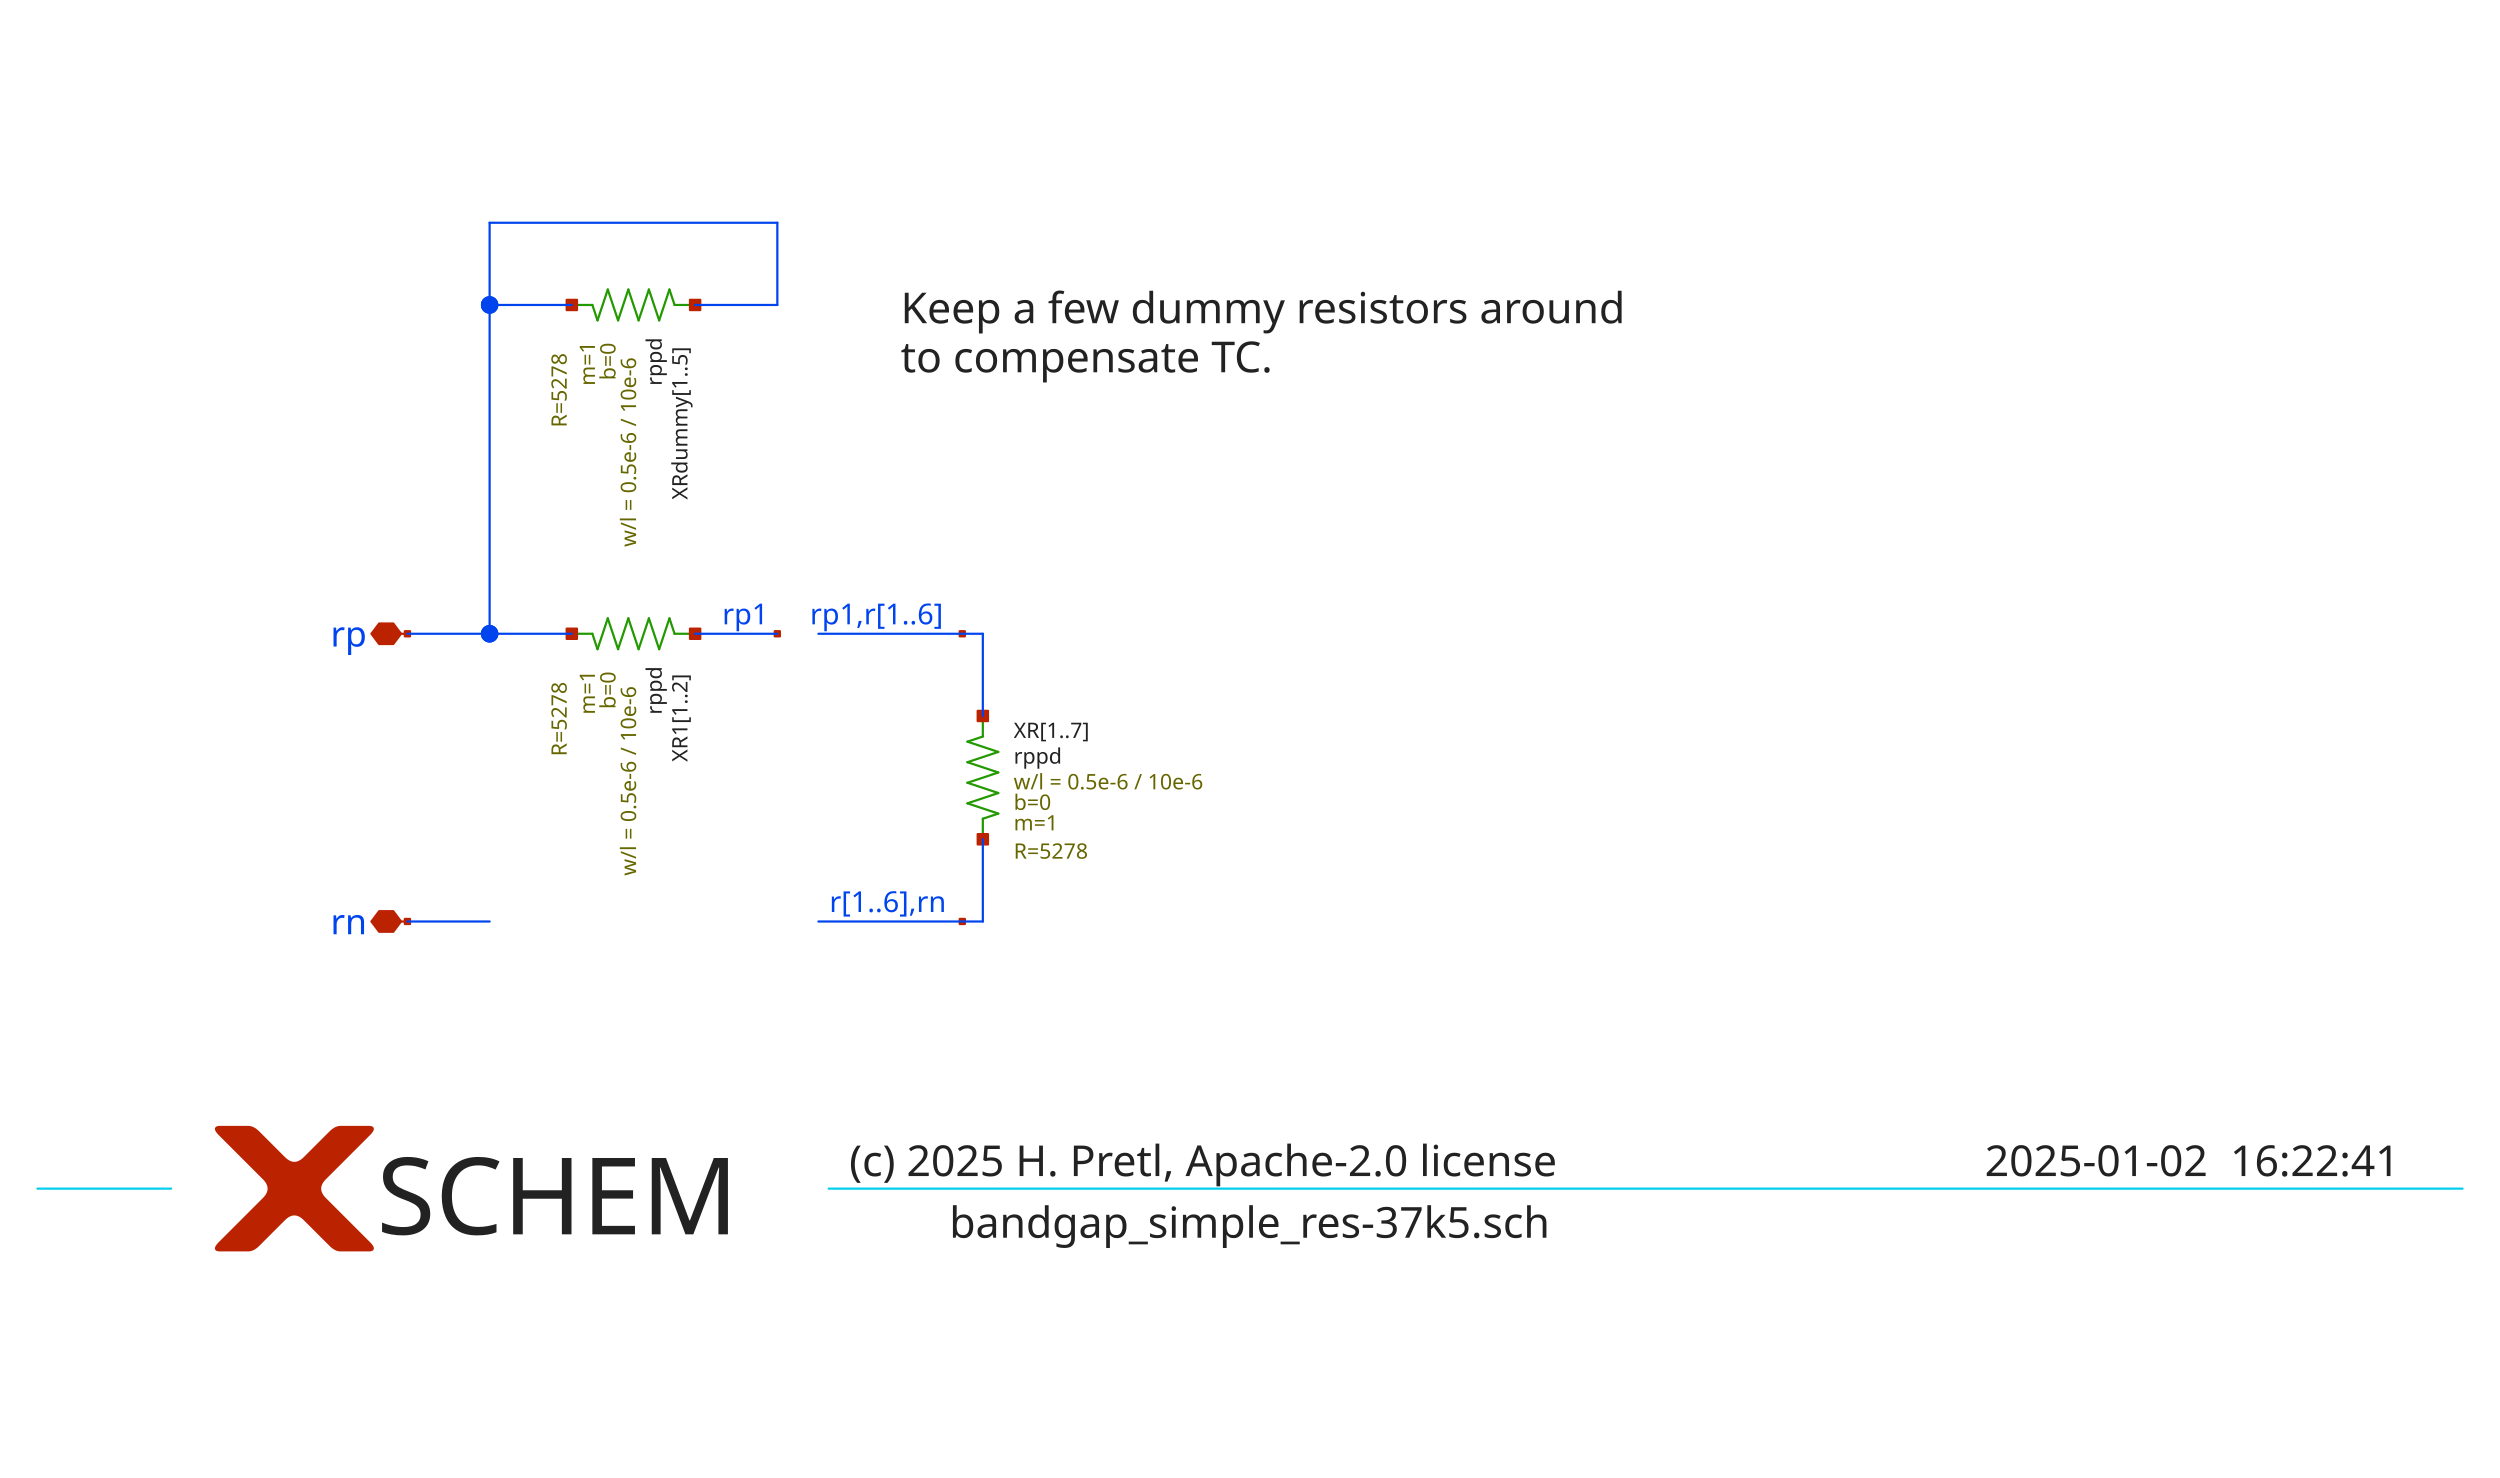
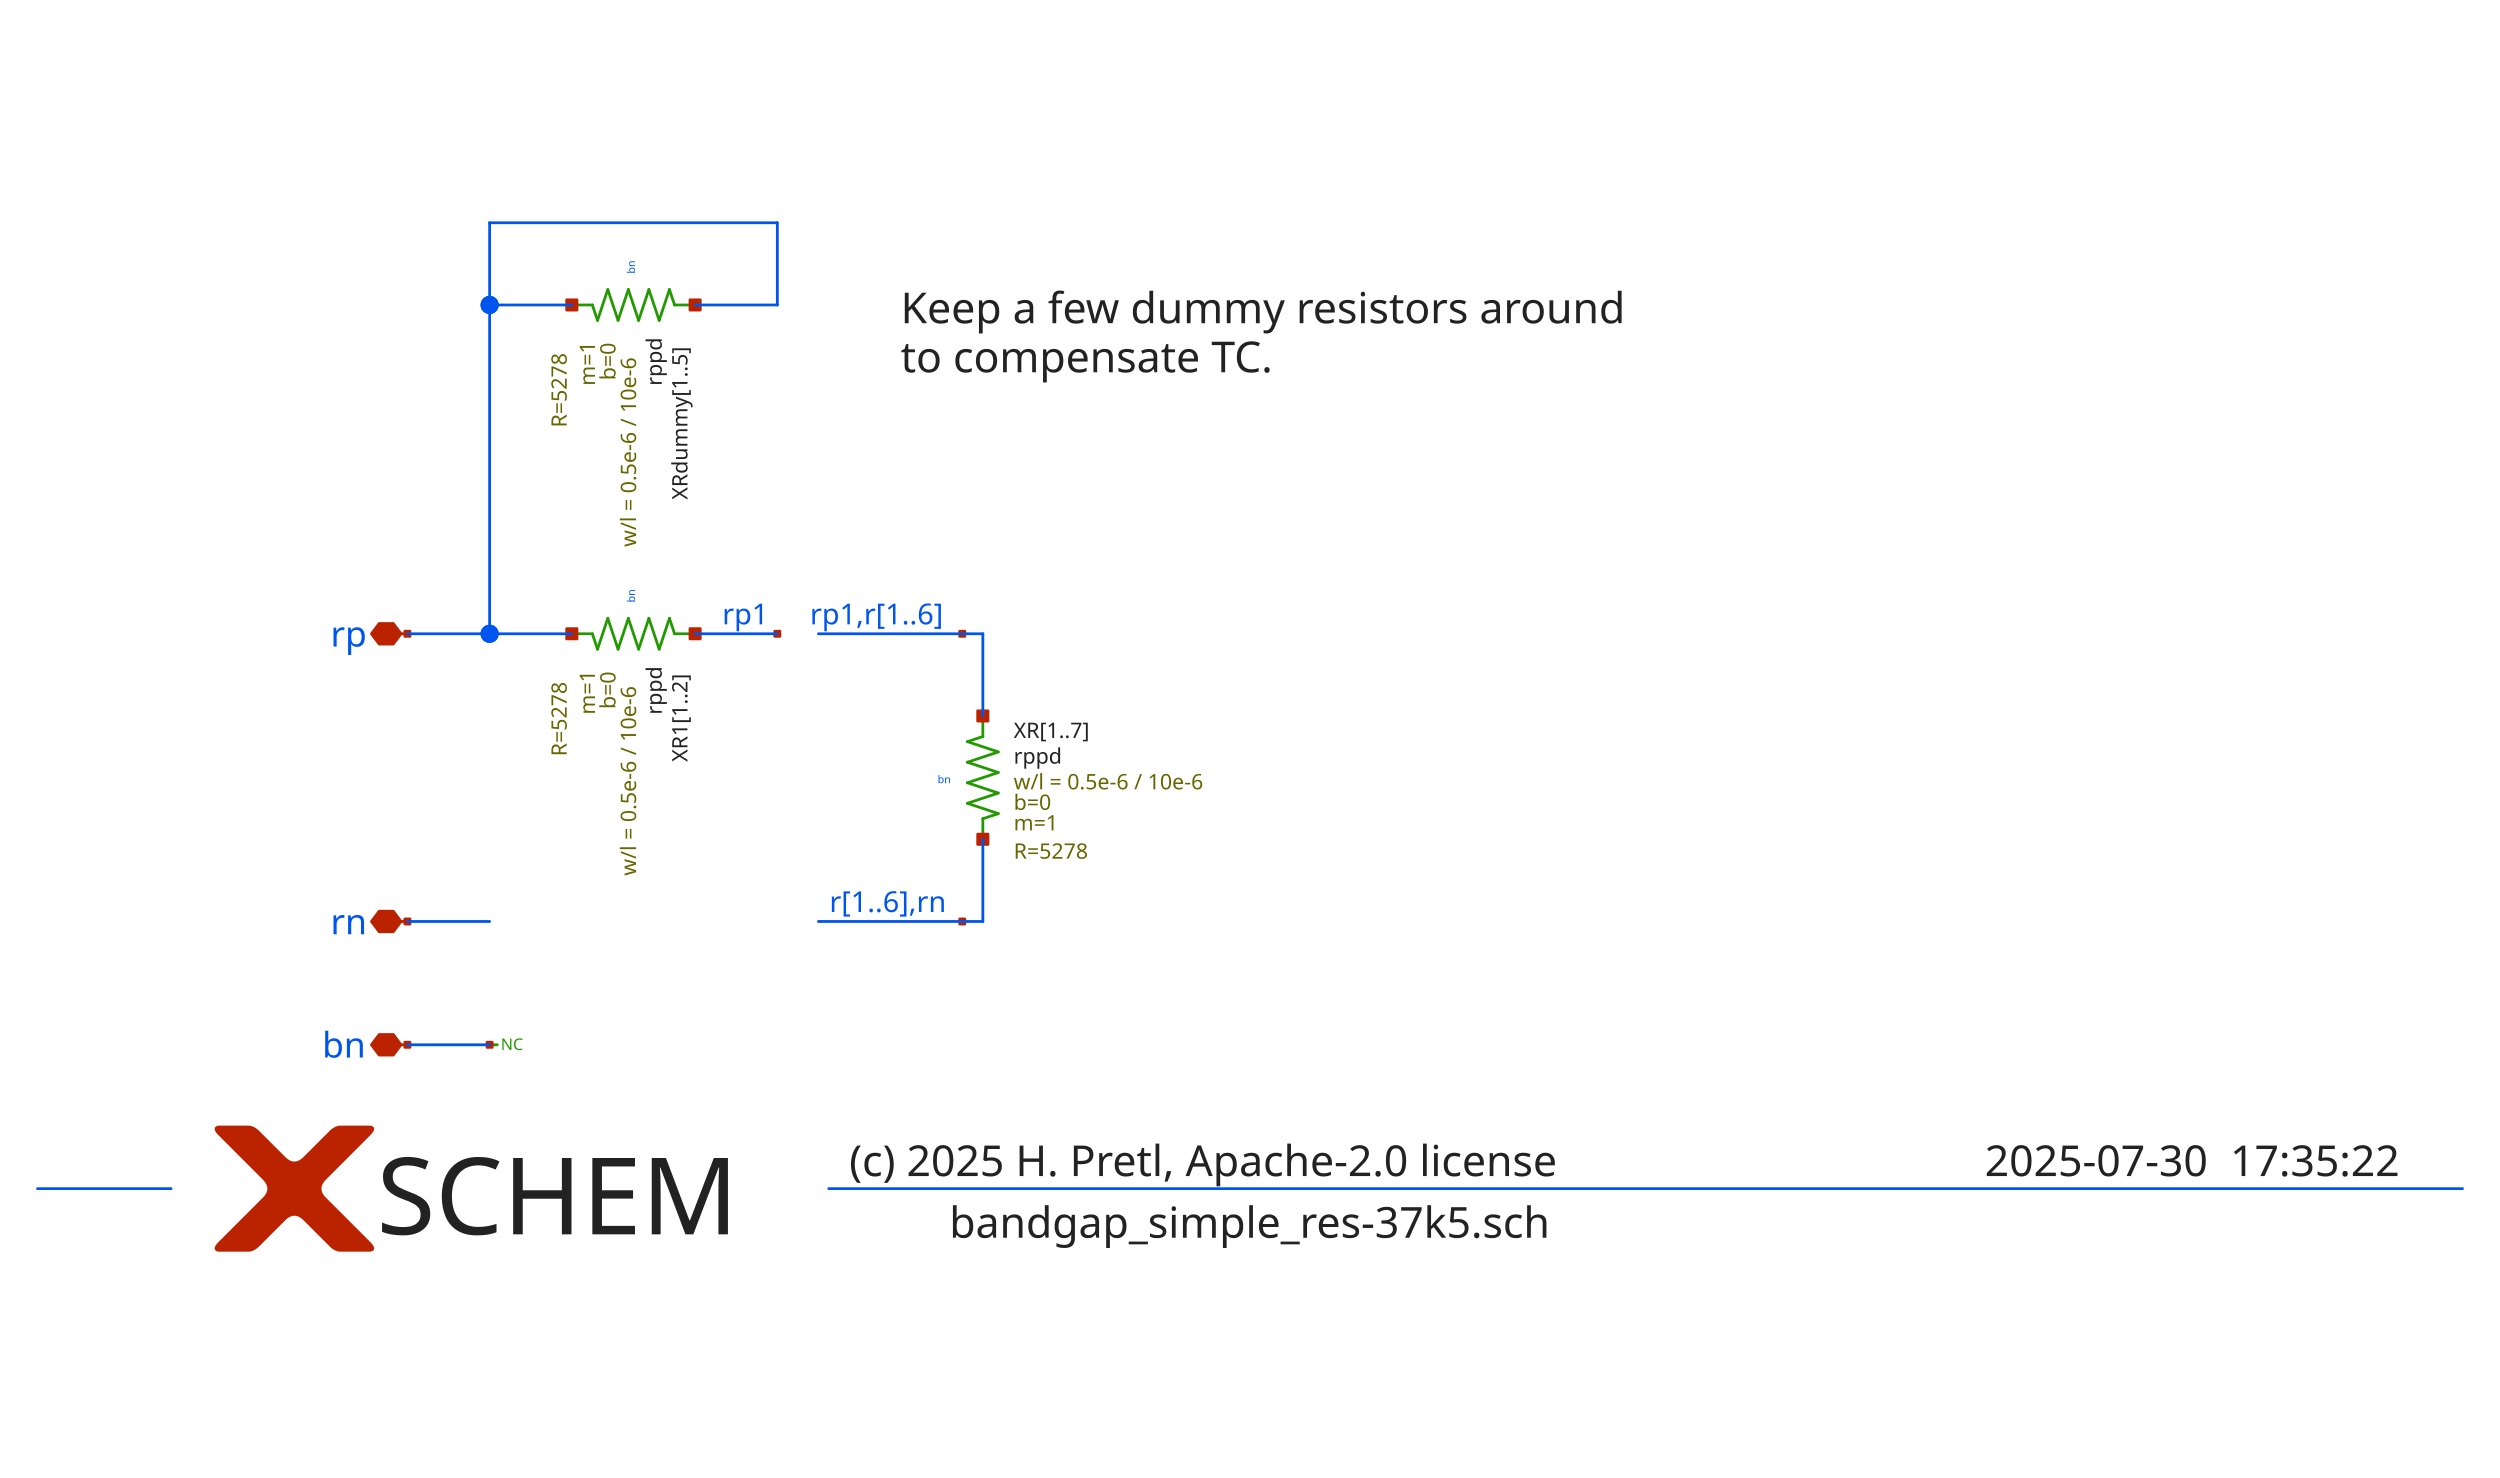
<svg xmlns="http://www.w3.org/2000/svg" width="900" height="532" version="1.1">
  <style type="text/css">
.l0{
  fill: #ffffff;
  stroke: #ffffff;
  stroke-linecap:round;
  stroke-linejoin:round;
-   stroke-width: 0.799;
+   stroke-width: 0.999;
}
.l1{
-   fill: #0044ee;
-   stroke: #0044ee;
-   stroke-linecap:round;
-   stroke-linejoin:round;
-   stroke-width: 0.799;
+   fill: #0055ee;
+   stroke: #0055ee;
+   stroke-linecap:round;
+   stroke-linejoin:round;
+   stroke-width: 0.999;
}
.l2{
  fill: #aaaaaa; fill-opacity: 0.2;
  stroke: #aaaaaa;
  stroke-linecap:round;
  stroke-linejoin:round;
-   stroke-width: 0.799;
+   stroke-width: 0.999;
}
.l3{
  fill: #222222; fill-opacity: 0.5;
  stroke: #222222;
  stroke-linecap:round;
  stroke-linejoin:round;
-   stroke-width: 0.799;
+   stroke-width: 0.999;
}
.l4{
  fill: #229900;
  stroke: #229900;
  stroke-linecap:round;
  stroke-linejoin:round;
-   stroke-width: 0.799;
+   stroke-width: 0.999;
}
.l5{
  fill: #bb2200;
  stroke: #bb2200;
  stroke-linecap:round;
  stroke-linejoin:round;
-   stroke-width: 0.799;
+   stroke-width: 0.999;
}
.l6{
-   fill: #00ccee; fill-opacity: 0.5;
-   stroke: #00ccee;
-   stroke-linecap:round;
-   stroke-linejoin:round;
-   stroke-width: 0.799;
+   fill: #0055ee; fill-opacity: 0.5;
+   stroke: #0055ee;
+   stroke-linecap:round;
+   stroke-linejoin:round;
+   stroke-width: 0.999;
}
.l7{
  fill: #ff0000; fill-opacity: 0.5;
  stroke: #ff0000;
  stroke-linecap:round;
  stroke-linejoin:round;
-   stroke-width: 0.799;
+   stroke-width: 0.999;
}
.l8{
  fill: #888800; fill-opacity: 0.5;
  stroke: #888800;
  stroke-linecap:round;
  stroke-linejoin:round;
-   stroke-width: 0.799;
+   stroke-width: 0.999;
}
.l9{
  fill: #00aaaa; fill-opacity: 0.5;
  stroke: #00aaaa;
  stroke-linecap:round;
  stroke-linejoin:round;
-   stroke-width: 0.799;
+   stroke-width: 0.999;
}
.l10{
  fill: #880088;
  stroke: #880088;
  stroke-linecap:round;
  stroke-linejoin:round;
-   stroke-width: 0.799;
+   stroke-width: 0.999;
}
.l11{
  fill: #00ff00; fill-opacity: 0.5;
  stroke: #00ff00;
  stroke-linecap:round;
  stroke-linejoin:round;
-   stroke-width: 0.799;
+   stroke-width: 0.999;
}
.l12{
  fill: #0000cc; fill-opacity: 0.5;
  stroke: #0000cc;
  stroke-linecap:round;
  stroke-linejoin:round;
-   stroke-width: 0.799;
+   stroke-width: 0.999;
}
.l13{
  fill: #666600; fill-opacity: 0.5;
  stroke: #666600;
  stroke-linecap:round;
  stroke-linejoin:round;
-   stroke-width: 0.799;
+   stroke-width: 0.999;
}
.l14{
  fill: #557755; fill-opacity: 0.2;
  stroke: #557755;
  stroke-linecap:round;
  stroke-linejoin:round;
-   stroke-width: 0.799;
+   stroke-width: 0.999;
}
.l15{
  fill: #aa2222; fill-opacity: 0.5;
  stroke: #aa2222;
  stroke-linecap:round;
  stroke-linejoin:round;
-   stroke-width: 0.799;
+   stroke-width: 0.999;
}
.l16{
  fill: #7ccc40; fill-opacity: 0.5;
  stroke: #7ccc40;
  stroke-linecap:round;
  stroke-linejoin:round;
-   stroke-width: 0.799;
+   stroke-width: 0.999;
}
.l17{
  fill: #00ffcc; fill-opacity: 0.2;
  stroke: #00ffcc;
  stroke-linecap:round;
  stroke-linejoin:round;
-   stroke-width: 0.799;
+   stroke-width: 0.999;
}
.l18{
  fill: #ce0097; fill-opacity: 0.5;
  stroke: #ce0097;
  stroke-linecap:round;
  stroke-linejoin:round;
-   stroke-width: 0.799;
+   stroke-width: 0.999;
}
.l19{
  fill: #d2d46b; fill-opacity: 0.2;
  stroke: #d2d46b;
  stroke-linecap:round;
  stroke-linejoin:round;
-   stroke-width: 0.799;
+   stroke-width: 0.999;
}
.l20{
  fill: #ef6158; fill-opacity: 0.2;
  stroke: #ef6158;
  stroke-linecap:round;
  stroke-linejoin:round;
-   stroke-width: 0.799;
+   stroke-width: 0.999;
}
.l21{
  fill: #fdb200; fill-opacity: 0.2;
  stroke: #fdb200;
  stroke-linecap:round;
  stroke-linejoin:round;
-   stroke-width: 0.799;
+   stroke-width: 0.999;
}
text {font-family: Sans-Serif;}
</style>
  <rect class="l0" x="0" y="0" width="900" height="532" />
-   <text fill="#0044ee" xml:space="preserve" font-size="12.695" transform="translate(118.988, 232.749)">rp</text>
-   <text fill="#0044ee" xml:space="preserve" font-size="12.695" transform="translate(118.988, 336.326)">rn</text>
-   <text fill="#0044ee" xml:space="preserve" font-size="10.387" transform="translate(291.574, 224.75)">rp1,r[1..6]</text>
-   <text fill="#0044ee" xml:space="preserve" font-size="10.387" transform="translate(298.574, 328.327)">r[1..6],rn</text>
-   <text fill="#0044ee" xml:space="preserve" font-size="10.387" transform="translate(259.989, 224.75)">rp1</text>
-   <text fill="#222222" xml:space="preserve" font-size="15.389" transform="translate(305.733, 445.584)">         bandgap_simple_res-37k5.sch</text>
-   <text fill="#222222" xml:space="preserve" font-size="15.389" transform="translate(305.733, 423.389)">(c) 2025 H. Pretl, Apache-2.0 license</text>
-   <text fill="#222222" xml:space="preserve" font-size="15.389" transform="translate(714.5, 423.389)">2025-01-02  16:22:41</text>
-   <text fill="#222222" xml:space="preserve" font-size="38.471" transform="translate(135.572, 444.348)">SCHEM</text>
-   <text fill="#666600" xml:space="preserve" font-size="7.694" transform="translate(364.919, 284.158)">w/l = 0.5e-6 / 10e-6</text>
-   <text fill="#222222" xml:space="preserve" font-size="7.694" transform="translate(364.919, 274.91)">rppd</text>
-   <text fill="#222222" xml:space="preserve" font-size="7.694" transform="translate(364.919, 265.662)">XR[1..7]</text>
-   <text fill="#666600" xml:space="preserve" font-size="7.694" transform="translate(364.919, 309.127)">R=5278 </text>
-   <text fill="#666600" xml:space="preserve" font-size="7.694" transform="translate(364.919, 291.556)">b=0</text>
-   <text fill="#666600" xml:space="preserve" font-size="7.694" transform="translate(364.919, 298.954)">m=1</text>
-   <text fill="#666600" xml:space="preserve" font-size="7.694" transform="translate(228.986, 315.255) rotate(270)">w/l = 0.5e-6 / 10e-6</text>
-   <text fill="#222222" xml:space="preserve" font-size="7.694" transform="translate(238.234, 257.255) rotate(270)">rppd</text>
-   <text fill="#222222" xml:space="preserve" font-size="7.694" transform="translate(247.482, 274.255) rotate(270)">XR1[1..2]</text>
-   <text fill="#666600" xml:space="preserve" font-size="7.694" transform="translate(204.017, 272.255) rotate(270)">R=5278 </text>
-   <text fill="#666600" xml:space="preserve" font-size="7.694" transform="translate(221.588, 255.255) rotate(270)">b=0</text>
-   <text fill="#666600" xml:space="preserve" font-size="7.694" transform="translate(214.19, 257.255) rotate(270)">m=1</text>
-   <text fill="#666600" xml:space="preserve" font-size="7.694" transform="translate(228.986, 196.882) rotate(270)">w/l = 0.5e-6 / 10e-6</text>
-   <text fill="#222222" xml:space="preserve" font-size="7.694" transform="translate(238.234, 138.882) rotate(270)">rppd</text>
-   <text fill="#222222" xml:space="preserve" font-size="7.694" transform="translate(247.482, 179.882) rotate(270)">XRdummy[1..5]</text>
-   <text fill="#666600" xml:space="preserve" font-size="7.694" transform="translate(204.017, 153.882) rotate(270)">R=5278 </text>
-   <text fill="#666600" xml:space="preserve" font-size="7.694" transform="translate(221.588, 136.882) rotate(270)">b=0</text>
-   <text fill="#666600" xml:space="preserve" font-size="7.694" transform="translate(214.19, 138.882) rotate(270)">m=1</text>
  <path class="l4" d="M353.822 294.742L353.822 302.141" />
  <path class="l4" d="M353.822 294.742L359.371 292.893" />
  <path class="l4" d="M348.273 289.194L359.371 292.893" />
  <path class="l4" d="M348.273 289.194L359.371 285.495" />
  <path class="l4" d="M348.273 281.795L359.371 285.495" />
  <path class="l4" d="M348.273 281.795L359.371 278.096" />
  <path class="l4" d="M348.273 274.397L359.371 278.096" />
  <path class="l4" d="M348.273 274.397L359.371 270.698" />
  <path class="l4" d="M348.273 266.999L359.371 270.698" />
  <path class="l4" d="M348.273 266.999L353.822 265.149" />
  <path class="l4" d="M353.822 257.751L353.822 265.149" />
  <path class="l4" d="M205.856 228.158L213.254 228.158" />
  <path class="l4" d="M213.254 228.158L215.104 233.706" />
  <path class="l4" d="M215.104 233.706L218.803 222.609" />
  <path class="l4" d="M218.803 222.609L222.502 233.706" />
  <path class="l4" d="M222.502 233.706L226.201 222.609" />
  <path class="l4" d="M226.201 222.609L229.9 233.706" />
  <path class="l4" d="M229.9 233.706L233.6 222.609" />
  <path class="l4" d="M233.6 222.609L237.299 233.706" />
  <path class="l4" d="M237.299 233.706L240.998 222.609" />
  <path class="l4" d="M240.998 222.609L242.847 228.158" />
  <path class="l4" d="M242.847 228.158L250.246 228.158" />
  <path class="l4" d="M205.856 109.785L213.254 109.785" />
  <path class="l4" d="M213.254 109.785L215.104 115.334" />
  <path class="l4" d="M215.104 115.334L218.803 104.236" />
  <path class="l4" d="M218.803 104.236L222.502 115.334" />
  <path class="l4" d="M222.502 115.334L226.201 104.236" />
  <path class="l4" d="M226.201 104.236L229.9 115.334" />
  <path class="l4" d="M229.9 115.334L233.6 104.236" />
  <path class="l4" d="M233.6 104.236L237.299 115.334" />
  <path class="l4" d="M237.299 115.334L240.998 104.236" />
  <path class="l4" d="M240.998 104.236L242.847 109.785" />
  <path class="l4" d="M242.847 109.785L250.246 109.785" />
+   <path class="l4" d="M176.263 376.124L179.037 376.124" />
  <path class="l5" d="M124.475 416.814L124.243 417.046L124.012 417.277L123.781 417.508L123.55 417.739L123.319 417.97L123.087 418.202L122.856 418.433L122.625 418.664L122.394 418.895L122.163 419.126L121.931 419.358L121.7 419.589L121.469 419.82L121.238 420.051L121.007 420.282L120.775 420.514L120.544 420.745L120.313 420.976L120.082 421.207L119.851 421.438L119.619 421.67L119.388 421.901L119.157 422.132L118.926 422.363L118.695 422.594L118.463 422.826L118.232 423.057L118.001 423.288L117.77 423.519L117.539 423.75L117.307 423.982L117.076 424.213L117.076 424.213L116.852 424.444L116.643 424.675L116.448 424.906L116.267 425.138L116.101 425.369L115.949 425.6L115.812 425.831L115.689 426.062L115.581 426.294L115.487 426.525L115.407 426.756L115.342 426.987L115.292 427.218L115.256 427.45L115.234 427.681L115.227 427.912L115.234 428.143L115.256 428.374L115.292 428.605L115.342 428.837L115.407 429.068L115.487 429.299L115.581 429.53L115.689 429.761L115.812 429.993L115.949 430.224L116.101 430.455L116.267 430.686L116.448 430.917L116.643 431.149L116.852 431.38L117.076 431.611L117.076 431.611L117.308 431.843L117.542 432.077L117.778 432.313L118.016 432.55L118.255 432.79L118.496 433.031L118.739 433.274L118.984 433.518L119.23 433.765L119.479 434.013L119.729 434.264L119.981 434.515L120.234 434.769L120.49 435.025L120.747 435.282L121.007 435.541L121.268 435.802L121.53 436.065L121.795 436.33L122.061 436.596L122.33 436.864L122.6 437.135L122.872 437.406L123.145 437.68L123.421 437.955L123.698 438.233L123.977 438.512L124.258 438.793L124.541 439.075L124.825 439.36L125.111 439.646L125.399 439.934L125.399 439.934L125.687 440.221L125.97 440.505L126.25 440.785L126.526 441.061L126.799 441.334L127.068 441.603L127.334 441.869L127.596 442.131L127.854 442.389L128.109 442.643L128.36 442.895L128.607 443.142L128.851 443.386L129.091 443.626L129.328 443.863L129.561 444.096L129.79 444.325L130.016 444.551L130.238 444.773L130.457 444.992L130.672 445.207L130.883 445.418L131.091 445.626L131.295 445.83L131.495 446.03L131.692 446.227L131.886 446.42L132.075 446.61L132.261 446.796L132.444 446.978L132.622 447.157L132.798 447.332L132.798 447.332L132.966 447.503L133.123 447.668L133.269 447.828L133.405 447.983L133.529 448.132L133.643 448.275L133.746 448.413L133.838 448.546L133.919 448.674L133.99 448.796L134.049 448.912L134.098 449.023L134.136 449.129L134.163 449.229L134.179 449.324L134.185 449.413L134.179 449.497L134.163 449.576L134.136 449.649L134.098 449.717L134.049 449.779L133.99 449.836L133.919 449.887L133.838 449.933L133.746 449.974L133.643 450.009L133.529 450.039L133.405 450.063L133.269 450.082L133.123 450.096L132.966 450.104L132.798 450.107L132.798 450.107L132.624 450.107L132.451 450.107L132.277 450.107L132.104 450.107L131.931 450.107L131.757 450.107L131.584 450.107L131.41 450.107L131.237 450.107L131.064 450.107L130.89 450.107L130.717 450.107L130.543 450.107L130.37 450.107L130.197 450.107L130.023 450.107L129.85 450.107L129.677 450.107L129.503 450.107L129.33 450.107L129.156 450.107L128.983 450.107L128.81 450.107L128.636 450.107L128.463 450.107L128.289 450.107L128.116 450.107L127.943 450.107L127.769 450.107L127.596 450.107L127.422 450.107L127.249 450.107L127.249 450.107L127.076 450.107L126.906 450.107L126.737 450.107L126.57 450.107L126.405 450.107L126.241 450.107L126.079 450.107L125.92 450.107L125.762 450.107L125.605 450.107L125.451 450.107L125.298 450.107L125.147 450.107L124.998 450.107L124.851 450.107L124.706 450.107L124.562 450.107L124.42 450.107L124.28 450.107L124.142 450.107L124.006 450.107L123.871 450.107L123.739 450.107L123.608 450.107L123.478 450.107L123.351 450.107L123.226 450.107L123.102 450.107L122.98 450.107L122.86 450.107L122.742 450.107L122.625 450.107L122.625 450.107L122.509 450.105L122.394 450.1L122.278 450.091L122.163 450.078L122.047 450.062L121.931 450.042L121.816 450.018L121.7 449.991L121.585 449.961L121.469 449.926L121.353 449.888L121.238 449.847L121.122 449.802L121.007 449.753L120.891 449.7L120.775 449.644L120.66 449.585L120.544 449.522L120.429 449.455L120.313 449.384L120.197 449.31L120.082 449.233L119.966 449.151L119.851 449.066L119.735 448.978L119.619 448.886L119.504 448.79L119.388 448.691L119.273 448.588L119.157 448.481L119.041 448.371L118.926 448.257L118.926 448.257L118.81 448.142L118.695 448.026L118.579 447.91L118.463 447.795L118.348 447.679L118.232 447.564L118.117 447.448L118.001 447.332L117.885 447.217L117.77 447.101L117.654 446.986L117.539 446.87L117.423 446.754L117.307 446.639L117.192 446.523L117.076 446.408L116.961 446.292L116.845 446.176L116.729 446.061L116.614 445.945L116.498 445.83L116.383 445.714L116.267 445.598L116.151 445.483L116.036 445.367L115.92 445.252L115.805 445.136L115.689 445.02L115.573 444.905L115.458 444.789L115.342 444.674L115.227 444.558L115.227 444.558L115.109 444.441L114.988 444.32L114.864 444.195L114.735 444.067L114.604 443.935L114.468 443.799L114.329 443.66L114.186 443.518L114.04 443.371L113.89 443.221L113.737 443.068L113.579 442.911L113.419 442.75L113.254 442.586L113.086 442.418L112.915 442.246L112.74 442.071L112.561 441.892L112.378 441.71L112.192 441.524L112.003 441.334L111.809 441.141L111.612 440.944L111.412 440.743L111.208 440.539L111 440.332L110.789 440.12L110.574 439.905L110.355 439.687L110.133 439.465L109.907 439.239L109.678 439.009L109.678 439.009L109.447 438.785L109.216 438.576L108.984 438.381L108.753 438.2L108.522 438.034L108.291 437.882L108.06 437.745L107.828 437.622L107.597 437.514L107.366 437.42L107.135 437.34L106.904 437.275L106.672 437.225L106.441 437.189L106.21 437.167L105.979 437.16L105.748 437.167L105.516 437.189L105.285 437.225L105.054 437.275L104.823 437.34L104.592 437.42L104.36 437.514L104.129 437.622L103.898 437.745L103.667 437.882L103.436 438.034L103.204 438.2L102.973 438.381L102.742 438.576L102.511 438.785L102.28 439.009L102.28 439.009L102.05 439.239L101.824 439.465L101.602 439.687L101.384 439.905L101.169 440.12L100.958 440.332L100.75 440.539L100.546 440.743L100.345 440.944L100.148 441.141L99.955 441.334L99.765 441.524L99.579 441.71L99.397 441.892L99.218 442.071L99.043 442.246L98.871 442.418L98.703 442.586L98.539 442.75L98.378 442.911L98.221 443.068L98.067 443.221L97.918 443.371L97.771 443.518L97.629 443.66L97.49 443.799L97.354 443.935L97.222 444.067L97.094 444.195L96.969 444.32L96.848 444.441L96.731 444.558L96.731 444.558L96.615 444.674L96.5 444.789L96.384 444.905L96.269 445.02L96.153 445.136L96.037 445.252L95.922 445.367L95.806 445.483L95.691 445.598L95.575 445.714L95.459 445.83L95.344 445.945L95.228 446.061L95.113 446.176L94.997 446.292L94.881 446.408L94.766 446.523L94.65 446.639L94.535 446.754L94.419 446.87L94.303 446.986L94.188 447.101L94.072 447.217L93.957 447.332L93.841 447.448L93.725 447.564L93.61 447.679L93.494 447.795L93.379 447.91L93.263 448.026L93.147 448.142L93.032 448.257L93.032 448.257L92.916 448.371L92.801 448.481L92.685 448.588L92.569 448.691L92.454 448.79L92.338 448.886L92.223 448.978L92.107 449.066L91.991 449.151L91.876 449.233L91.76 449.31L91.645 449.384L91.529 449.455L91.413 449.522L91.298 449.585L91.182 449.644L91.067 449.7L90.951 449.753L90.835 449.802L90.72 449.847L90.604 449.888L90.489 449.926L90.373 449.961L90.257 449.991L90.142 450.018L90.026 450.042L89.911 450.062L89.795 450.078L89.679 450.091L89.564 450.1L89.448 450.105L89.333 450.107L89.333 450.107L89.216 450.107L89.098 450.107L88.978 450.107L88.856 450.107L88.732 450.107L88.606 450.107L88.479 450.107L88.35 450.107L88.219 450.107L88.086 450.107L87.952 450.107L87.815 450.107L87.677 450.107L87.537 450.107L87.395 450.107L87.252 450.107L87.106 450.107L86.959 450.107L86.81 450.107L86.659 450.107L86.507 450.107L86.352 450.107L86.196 450.107L86.038 450.107L85.878 450.107L85.717 450.107L85.553 450.107L85.388 450.107L85.221 450.107L85.052 450.107L84.881 450.107L84.709 450.107L84.709 450.107L84.535 450.107L84.362 450.107L84.189 450.107L84.015 450.107L83.842 450.107L83.668 450.107L83.495 450.107L83.322 450.107L83.148 450.107L82.975 450.107L82.801 450.107L82.628 450.107L82.454 450.107L82.281 450.107L82.108 450.107L81.934 450.107L81.761 450.107L81.588 450.107L81.414 450.107L81.241 450.107L81.067 450.107L80.894 450.107L80.721 450.107L80.547 450.107L80.374 450.107L80.2 450.107L80.027 450.107L79.853 450.107L79.68 450.107L79.507 450.107L79.333 450.107L79.16 450.107L79.16 450.107L78.992 450.104L78.835 450.096L78.689 450.082L78.553 450.063L78.428 450.039L78.315 450.009L78.212 449.974L78.12 449.933L78.038 449.887L77.968 449.836L77.908 449.779L77.859 449.717L77.822 449.649L77.794 449.576L77.778 449.497L77.773 449.413L77.778 449.324L77.794 449.229L77.822 449.129L77.859 449.023L77.908 448.912L77.968 448.796L78.038 448.674L78.12 448.546L78.212 448.413L78.315 448.275L78.428 448.132L78.553 447.983L78.689 447.828L78.835 447.668L78.992 447.503L79.16 447.332L79.16 447.332L79.335 447.157L79.514 446.978L79.696 446.796L79.882 446.61L80.072 446.42L80.265 446.227L80.462 446.03L80.663 445.83L80.867 445.626L81.075 445.418L81.286 445.207L81.501 444.992L81.719 444.773L81.942 444.551L82.167 444.325L82.397 444.096L82.63 443.863L82.866 443.626L83.107 443.386L83.35 443.142L83.598 442.895L83.849 442.643L84.104 442.389L84.362 442.131L84.624 441.869L84.889 441.603L85.158 441.334L85.431 441.061L85.707 440.785L85.987 440.505L86.271 440.221L86.558 439.934L86.558 439.934L86.846 439.646L87.133 439.36L87.417 439.075L87.7 438.793L87.981 438.512L88.26 438.233L88.537 437.955L88.812 437.68L89.086 437.406L89.358 437.135L89.628 436.864L89.896 436.596L90.163 436.33L90.427 436.065L90.69 435.802L90.951 435.541L91.21 435.282L91.468 435.025L91.723 434.769L91.977 434.515L92.229 434.264L92.479 434.013L92.727 433.765L92.974 433.518L93.219 433.274L93.462 433.031L93.703 432.79L93.942 432.55L94.18 432.313L94.415 432.077L94.649 431.843L94.881 431.611L94.881 431.611L95.105 431.38L95.315 431.149L95.51 430.917L95.691 430.686L95.857 430.455L96.008 430.224L96.146 429.993L96.269 429.761L96.377 429.53L96.471 429.299L96.55 429.068L96.615 428.837L96.666 428.605L96.702 428.374L96.724 428.143L96.731 427.912L96.724 427.681L96.702 427.45L96.666 427.218L96.615 426.987L96.55 426.756L96.471 426.525L96.377 426.294L96.269 426.062L96.146 425.831L96.008 425.6L95.857 425.369L95.691 425.138L95.51 424.906L95.315 424.675L95.105 424.444L94.881 424.213L94.881 424.213L94.649 423.981L94.415 423.747L94.18 423.511L93.942 423.274L93.703 423.034L93.462 422.793L93.219 422.55L92.974 422.305L92.727 422.059L92.479 421.81L92.229 421.56L91.977 421.308L91.723 421.055L91.468 420.799L91.21 420.542L90.951 420.282L90.69 420.021L90.427 419.759L90.163 419.494L89.896 419.228L89.628 418.959L89.358 418.689L89.086 418.417L88.812 418.144L88.537 417.868L88.26 417.591L87.981 417.312L87.7 417.031L87.417 416.749L87.133 416.464L86.846 416.178L86.558 415.89L86.558 415.89L86.271 415.602L85.987 415.319L85.707 415.039L85.431 414.763L85.158 414.49L84.889 414.221L84.624 413.955L84.362 413.693L84.104 413.435L83.849 413.18L83.598 412.929L83.35 412.682L83.107 412.438L82.866 412.198L82.63 411.961L82.397 411.728L82.167 411.499L81.942 411.273L81.719 411.051L81.501 410.832L81.286 410.617L81.075 410.406L80.867 410.198L80.663 409.994L80.462 409.794L80.265 409.597L80.072 409.404L79.882 409.214L79.696 409.028L79.514 408.845L79.335 408.667L79.16 408.491L79.16 408.491L78.992 408.321L78.835 408.155L78.689 407.996L78.553 407.841L78.428 407.692L78.315 407.549L78.212 407.41L78.12 407.278L78.038 407.15L77.968 407.028L77.908 406.912L77.859 406.801L77.822 406.695L77.794 406.595L77.778 406.5L77.773 406.411L77.778 406.327L77.794 406.248L77.822 406.175L77.859 406.107L77.908 406.045L77.968 405.988L78.038 405.936L78.12 405.89L78.212 405.85L78.315 405.815L78.428 405.785L78.553 405.76L78.689 405.741L78.835 405.728L78.992 405.72L79.16 405.717L79.16 405.717L79.333 405.717L79.507 405.717L79.68 405.717L79.853 405.717L80.027 405.717L80.2 405.717L80.374 405.717L80.547 405.717L80.721 405.717L80.894 405.717L81.067 405.717L81.241 405.717L81.414 405.717L81.588 405.717L81.761 405.717L81.934 405.717L82.108 405.717L82.281 405.717L82.454 405.717L82.628 405.717L82.801 405.717L82.975 405.717L83.148 405.717L83.322 405.717L83.495 405.717L83.668 405.717L83.842 405.717L84.015 405.717L84.189 405.717L84.362 405.717L84.535 405.717L84.709 405.717L84.709 405.717L84.881 405.717L85.052 405.717L85.221 405.717L85.388 405.717L85.553 405.717L85.717 405.717L85.878 405.717L86.038 405.717L86.196 405.717L86.352 405.717L86.507 405.717L86.659 405.717L86.81 405.717L86.959 405.717L87.106 405.717L87.252 405.717L87.395 405.717L87.537 405.717L87.677 405.717L87.815 405.717L87.952 405.717L88.086 405.717L88.219 405.717L88.35 405.717L88.479 405.717L88.606 405.717L88.732 405.717L88.856 405.717L88.978 405.717L89.098 405.717L89.216 405.717L89.333 405.717L89.333 405.717L89.448 405.719L89.564 405.724L89.679 405.733L89.795 405.746L89.911 405.762L90.026 405.782L90.142 405.805L90.257 405.833L90.373 405.863L90.489 405.898L90.604 405.936L90.72 405.977L90.835 406.022L90.951 406.071L91.067 406.123L91.182 406.179L91.298 406.239L91.413 406.302L91.529 406.369L91.645 406.439L91.76 406.514L91.876 406.591L91.991 406.672L92.107 406.757L92.223 406.846L92.338 406.938L92.454 407.034L92.569 407.133L92.685 407.236L92.801 407.343L92.916 407.453L93.032 407.567L93.032 407.567L93.147 407.682L93.263 407.798L93.379 407.913L93.494 408.029L93.61 408.145L93.725 408.26L93.841 408.376L93.957 408.491L94.072 408.607L94.188 408.723L94.303 408.838L94.419 408.954L94.535 409.069L94.65 409.185L94.766 409.301L94.881 409.416L94.997 409.532L95.113 409.647L95.228 409.763L95.344 409.879L95.459 409.994L95.575 410.11L95.691 410.225L95.806 410.341L95.922 410.457L96.037 410.572L96.153 410.688L96.269 410.803L96.384 410.919L96.5 411.035L96.615 411.15L96.731 411.266L96.731 411.266L96.848 411.383L96.969 411.504L97.094 411.629L97.222 411.757L97.354 411.889L97.49 412.024L97.629 412.163L97.771 412.306L97.918 412.452L98.067 412.602L98.221 412.756L98.378 412.913L98.539 413.074L98.703 413.238L98.871 413.406L99.043 413.578L99.218 413.753L99.397 413.932L99.579 414.114L99.765 414.3L99.955 414.49L100.148 414.683L100.345 414.88L100.546 415.08L100.75 415.285L100.958 415.492L101.169 415.704L101.384 415.919L101.602 416.137L101.824 416.359L102.05 416.585L102.28 416.814L102.28 416.814L102.511 417.038L102.742 417.248L102.973 417.443L103.204 417.624L103.436 417.79L103.667 417.942L103.898 418.079L104.129 418.202L104.36 418.31L104.592 418.404L104.823 418.483L105.054 418.548L105.285 418.599L105.516 418.635L105.748 418.657L105.979 418.664L106.21 418.657L106.441 418.635L106.672 418.599L106.904 418.548L107.135 418.483L107.366 418.404L107.597 418.31L107.828 418.202L108.06 418.079L108.291 417.942L108.522 417.79L108.753 417.624L108.984 417.443L109.216 417.248L109.447 417.038L109.678 416.814L109.678 416.814L109.907 416.585L110.133 416.359L110.355 416.137L110.574 415.919L110.789 415.704L111 415.492L111.208 415.285L111.412 415.08L111.612 414.88L111.809 414.683L112.003 414.49L112.192 414.3L112.378 414.114L112.561 413.932L112.74 413.753L112.915 413.578L113.086 413.406L113.254 413.238L113.419 413.074L113.579 412.913L113.737 412.756L113.89 412.602L114.04 412.452L114.186 412.306L114.329 412.163L114.468 412.024L114.604 411.889L114.735 411.757L114.864 411.629L114.988 411.504L115.109 411.383L115.227 411.266L115.227 411.266L115.342 411.15L115.458 411.035L115.573 410.919L115.689 410.803L115.805 410.688L115.92 410.572L116.036 410.457L116.151 410.341L116.267 410.225L116.383 410.11L116.498 409.994L116.614 409.879L116.729 409.763L116.845 409.647L116.961 409.532L117.076 409.416L117.192 409.301L117.307 409.185L117.423 409.069L117.539 408.954L117.654 408.838L117.77 408.723L117.885 408.607L118.001 408.491L118.117 408.376L118.232 408.26L118.348 408.145L118.463 408.029L118.579 407.913L118.695 407.798L118.81 407.682L118.926 407.567L118.926 407.567L119.041 407.453L119.157 407.343L119.273 407.236L119.388 407.133L119.504 407.034L119.619 406.938L119.735 406.846L119.851 406.757L119.966 406.672L120.082 406.591L120.197 406.514L120.313 406.439L120.429 406.369L120.544 406.302L120.66 406.239L120.775 406.179L120.891 406.123L121.007 406.071L121.122 406.022L121.238 405.977L121.353 405.936L121.469 405.898L121.585 405.863L121.7 405.833L121.816 405.805L121.931 405.782L122.047 405.762L122.163 405.746L122.278 405.733L122.394 405.724L122.509 405.719L122.625 405.717L122.625 405.717L122.742 405.717L122.86 405.717L122.98 405.717L123.102 405.717L123.226 405.717L123.351 405.717L123.478 405.717L123.608 405.717L123.739 405.717L123.871 405.717L124.006 405.717L124.142 405.717L124.28 405.717L124.42 405.717L124.562 405.717L124.706 405.717L124.851 405.717L124.998 405.717L125.147 405.717L125.298 405.717L125.451 405.717L125.605 405.717L125.762 405.717L125.92 405.717L126.079 405.717L126.241 405.717L126.405 405.717L126.57 405.717L126.737 405.717L126.906 405.717L127.076 405.717L127.249 405.717L127.249 405.717L127.422 405.717L127.596 405.717L127.769 405.717L127.943 405.717L128.116 405.717L128.289 405.717L128.463 405.717L128.636 405.717L128.81 405.717L128.983 405.717L129.156 405.717L129.33 405.717L129.503 405.717L129.677 405.717L129.85 405.717L130.023 405.717L130.197 405.717L130.37 405.717L130.543 405.717L130.717 405.717L130.89 405.717L131.064 405.717L131.237 405.717L131.41 405.717L131.584 405.717L131.757 405.717L131.931 405.717L132.104 405.717L132.277 405.717L132.451 405.717L132.624 405.717L132.798 405.717L132.798 405.717L132.966 405.72L133.123 405.728L133.269 405.741L133.405 405.76L133.529 405.785L133.643 405.815L133.746 405.85L133.838 405.89L133.919 405.936L133.99 405.988L134.049 406.045L134.098 406.107L134.136 406.175L134.163 406.248L134.179 406.327L134.185 406.411L134.179 406.5L134.163 406.595L134.136 406.695L134.098 406.801L134.049 406.912L133.99 407.028L133.919 407.15L133.838 407.278L133.746 407.41L133.643 407.549L133.529 407.692L133.405 407.841L133.269 407.996L133.123 408.155L132.966 408.321L132.798 408.491L132.798 408.491L132.622 408.667L132.44 408.849L132.253 409.036L132.061 409.228L131.863 409.426L131.66 409.629L131.451 409.838L131.237 410.052L131.018 410.271L130.793 410.496L130.562 410.727L130.327 410.962L130.086 411.203L129.839 411.45L129.587 411.702L129.33 411.959L129.067 412.222L128.799 412.49L128.525 412.764L128.246 413.043L127.961 413.328L127.672 413.617L127.376 413.913L127.076 414.213L126.769 414.52L126.458 414.831L126.141 415.148L125.818 415.471L125.491 415.798L125.157 416.132L124.819 416.47L124.475 416.814" />
  <path class="l5" d="M144.358 228.158L146.669 228.158" />
  <path class="l5" d="M136.497 231.857L133.722 228.158L136.497 224.459L141.583 224.459L144.358 228.158L141.583 231.857L136.497 231.857" />
  <path class="l5" d="M145.745 227.233L147.594 227.233L147.594 229.082L145.745 229.082L145.745 227.233z" />
  <path class="l5" d="M144.358 331.734L146.669 331.734" />
  <path class="l5" d="M136.497 335.433L133.722 331.734L136.497 328.035L141.583 328.035L144.358 331.734L141.583 335.433L136.497 335.433" />
  <path class="l5" d="M145.745 330.809L147.594 330.809L147.594 332.659L145.745 332.659L145.745 330.809z" />
  <path class="l5" d="M345.499 227.233L347.349 227.233L347.349 229.082L345.499 229.082L345.499 227.233z" />
  <path class="l5" d="M345.499 330.809L347.349 330.809L347.349 332.659L345.499 332.659L345.499 330.809z" />
  <path class="l5" d="M351.972 300.291L355.672 300.291L355.672 303.99L351.972 303.99L351.972 300.291z" />
  <path class="l5" d="M351.972 255.901L355.672 255.901L355.672 259.6L351.972 259.6L351.972 255.901z" />
  <path class="l5" d="M204.006 226.308L207.706 226.308L207.706 230.007L204.006 230.007L204.006 226.308z" />
  <path class="l5" d="M248.396 226.308L252.095 226.308L252.095 230.007L248.396 230.007L248.396 226.308z" />
  <path class="l5" d="M278.914 227.233L280.764 227.233L280.764 229.082L278.914 229.082L278.914 227.233z" />
  <path class="l5" d="M204.006 107.935L207.706 107.935L207.706 111.634L204.006 111.634L204.006 107.935z" />
  <path class="l5" d="M248.396 107.935L252.095 107.935L252.095 111.634L248.396 111.634L248.396 107.935z" />
+   <path class="l5" d="M144.358 376.124L146.669 376.124" />
+   <path class="l5" d="M136.497 379.823L133.722 376.124L136.497 372.425L141.583 372.425L144.358 376.124L141.583 379.823L136.497 379.823" />
+   <path class="l5" d="M145.745 375.199L147.594 375.199L147.594 377.049L145.745 377.049L145.745 375.199z" />
+   <path class="l5" d="M175.338 375.199L177.188 375.199L177.188 377.049L175.338 377.049L175.338 375.199z" />
  <path class="l6" d="M298.335 427.912L886.5 427.912" />
  <path class="l6" d="M13.5 427.912L61.589 427.912" />
+   <text fill="#222222" xml:space="preserve" font-size="15.389" transform="translate(305.733, 445.584)">         bandgap_simple_res-37k5.sch</text>
+   <text fill="#222222" xml:space="preserve" font-size="15.389" transform="translate(305.733, 423.389)">(c) 2025 H. Pretl, Apache-2.0 license</text>
+   <text fill="#222222" xml:space="preserve" font-size="15.389" transform="translate(714.5, 423.389)">2025-07-30  17:35:22</text>
+   <text fill="#222222" xml:space="preserve" font-size="38.471" transform="translate(135.572, 444.348)">SCHEM</text>
+   <text fill="#0055ee" xml:space="preserve" font-size="12.695" transform="translate(118.988, 232.749)">rp</text>
+   <text fill="#0055ee" xml:space="preserve" font-size="12.695" transform="translate(118.988, 336.326)">rn</text>
+   <text fill="#0055ee" xml:space="preserve" font-size="10.387" transform="translate(291.574, 224.75)">rp1,r[1..6]</text>
+   <text fill="#0055ee" xml:space="preserve" font-size="10.387" transform="translate(298.574, 328.327)">r[1..6],rn</text>
+   <text fill="#666600" xml:space="preserve" font-size="7.694" transform="translate(364.919, 284.158)">w/l = 0.5e-6 / 10e-6</text>
+   <text fill="#222222" xml:space="preserve" font-size="7.694" transform="translate(364.919, 274.91)">rppd</text>
+   <text fill="#222222" xml:space="preserve" font-size="7.694" transform="translate(364.919, 265.662)">XR[1..7]</text>
+   <text fill="#666600" xml:space="preserve" font-size="7.694" transform="translate(364.919, 309.127)">R=5278 </text>
+   <text fill="#666600" xml:space="preserve" font-size="7.694" transform="translate(364.919, 291.556)">b=0</text>
+   <text fill="#666600" xml:space="preserve" font-size="7.694" transform="translate(364.919, 298.954)">m=1</text>
+   <text fill="#0055ee" xml:space="preserve" font-size="3.847" transform="translate(337.546, 281.959)">bn</text>
+   <text fill="#666600" xml:space="preserve" font-size="7.694" transform="translate(228.986, 315.255) rotate(270)">w/l = 0.5e-6 / 10e-6</text>
+   <text fill="#222222" xml:space="preserve" font-size="7.694" transform="translate(238.234, 257.255) rotate(270)">rppd</text>
+   <text fill="#222222" xml:space="preserve" font-size="7.694" transform="translate(247.482, 274.255) rotate(270)">XR1[1..2]</text>
+   <text fill="#666600" xml:space="preserve" font-size="7.694" transform="translate(204.017, 272.255) rotate(270)">R=5278 </text>
+   <text fill="#666600" xml:space="preserve" font-size="7.694" transform="translate(221.588, 255.255) rotate(270)">b=0</text>
+   <text fill="#666600" xml:space="preserve" font-size="7.694" transform="translate(214.19, 257.255) rotate(270)">m=1</text>
+   <text fill="#0055ee" xml:space="preserve" font-size="3.847" transform="translate(228.611, 216.881) rotate(270)">bn</text>
+   <text fill="#0055ee" xml:space="preserve" font-size="10.387" transform="translate(259.989, 224.75)">rp1</text>
+   <text fill="#666600" xml:space="preserve" font-size="7.694" transform="translate(228.986, 196.882) rotate(270)">w/l = 0.5e-6 / 10e-6</text>
+   <text fill="#222222" xml:space="preserve" font-size="7.694" transform="translate(238.234, 138.882) rotate(270)">rppd</text>
+   <text fill="#222222" xml:space="preserve" font-size="7.694" transform="translate(247.482, 179.882) rotate(270)">XRdummy[1..5]</text>
+   <text fill="#666600" xml:space="preserve" font-size="7.694" transform="translate(204.017, 153.882) rotate(270)">R=5278 </text>
+   <text fill="#666600" xml:space="preserve" font-size="7.694" transform="translate(221.588, 136.882) rotate(270)">b=0</text>
+   <text fill="#666600" xml:space="preserve" font-size="7.694" transform="translate(214.19, 138.882) rotate(270)">m=1</text>
+   <text fill="#0055ee" xml:space="preserve" font-size="3.847" transform="translate(228.611, 98.5085) rotate(270)">bn</text>
+   <text fill="#0055ee" xml:space="preserve" font-size="12.695" transform="translate(115.988, 380.715)">bn</text>
+   <text fill="#229900" xml:space="preserve" font-size="5.771" transform="translate(180.285, 377.981)">NC</text>
  <path class="l1" d="M146.669 331.734L176.263 331.734" />
  <path class="l1" d="M176.263 228.158L205.856 228.158" />
  <path class="l1" d="M353.822 228.158L353.822 257.751" />
  <path class="l1" d="M353.822 302.141L353.822 331.734" />
  <path class="l1" d="M294.636 331.734L353.822 331.734" />
  <path class="l1" d="M294.636 228.158L353.822 228.158" />
  <path class="l1" d="M250.246 228.158L279.839 228.158" />
  <path class="l1" d="M176.263 109.785L205.856 109.785" />
  <path class="l1" d="M176.263 109.785L176.263 228.158" />
  <path class="l1" d="M146.669 228.158L176.263 228.158" />
  <path class="l1" d="M250.246 109.785L279.839 109.785" />
  <path class="l1" d="M279.839 80.192L279.839 109.785" />
  <path class="l1" d="M176.263 80.192L279.839 80.192" />
  <path class="l1" d="M176.263 80.192L176.263 109.785" />
+   <path class="l1" d="M146.669 376.124L176.263 376.124" />
  <circle class="l1" cx="176.263" cy="109.785" r="2.737" />
  <circle class="l1" cx="176.263" cy="109.785" r="2.737" />
  <circle class="l1" cx="176.263" cy="228.158" r="2.737" />
  <circle class="l1" cx="176.263" cy="109.785" r="2.737" />
  <circle class="l1" cx="176.263" cy="228.158" r="2.737" />
  <circle class="l1" cx="176.263" cy="228.158" r="2.737" />
  <text fill="#222222" xml:space="preserve" font-size="15.389" transform="translate(324.229, 116.359)">Keep a few dummy resistors around</text>
  <text fill="#222222" xml:space="preserve" font-size="15.389" transform="translate(324.229, 134.01)">to compensate TC.</text>
</svg>
